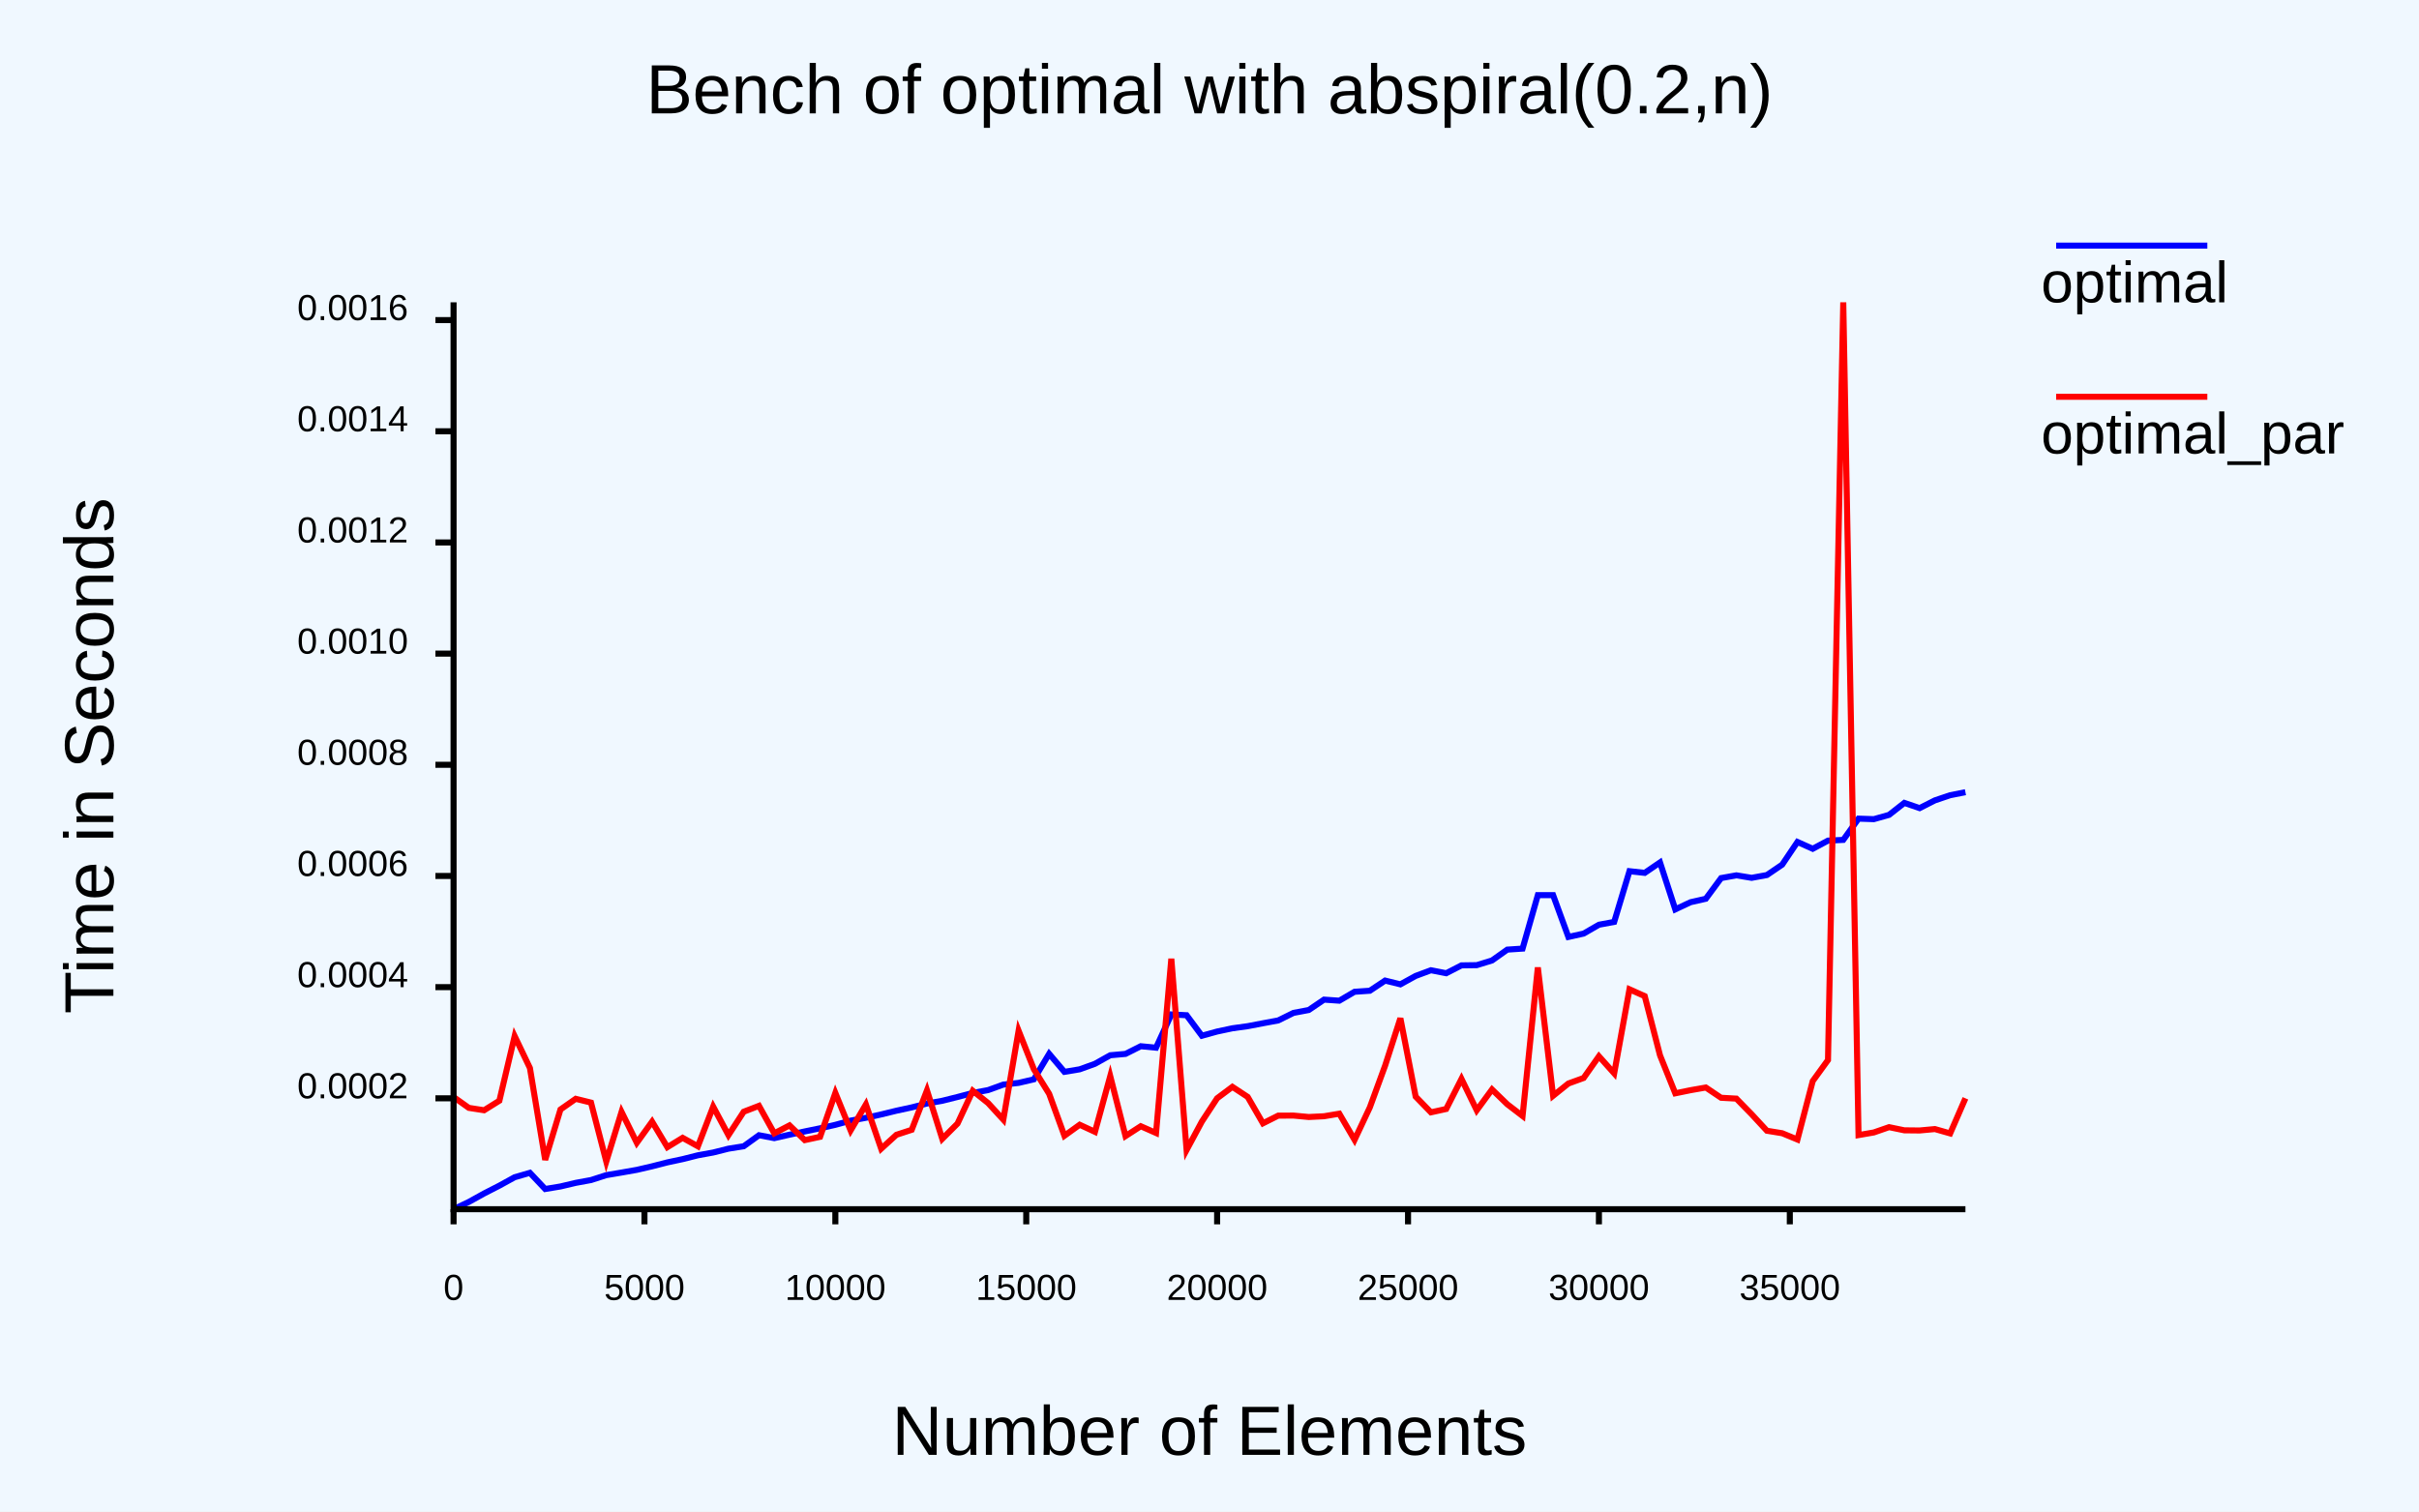
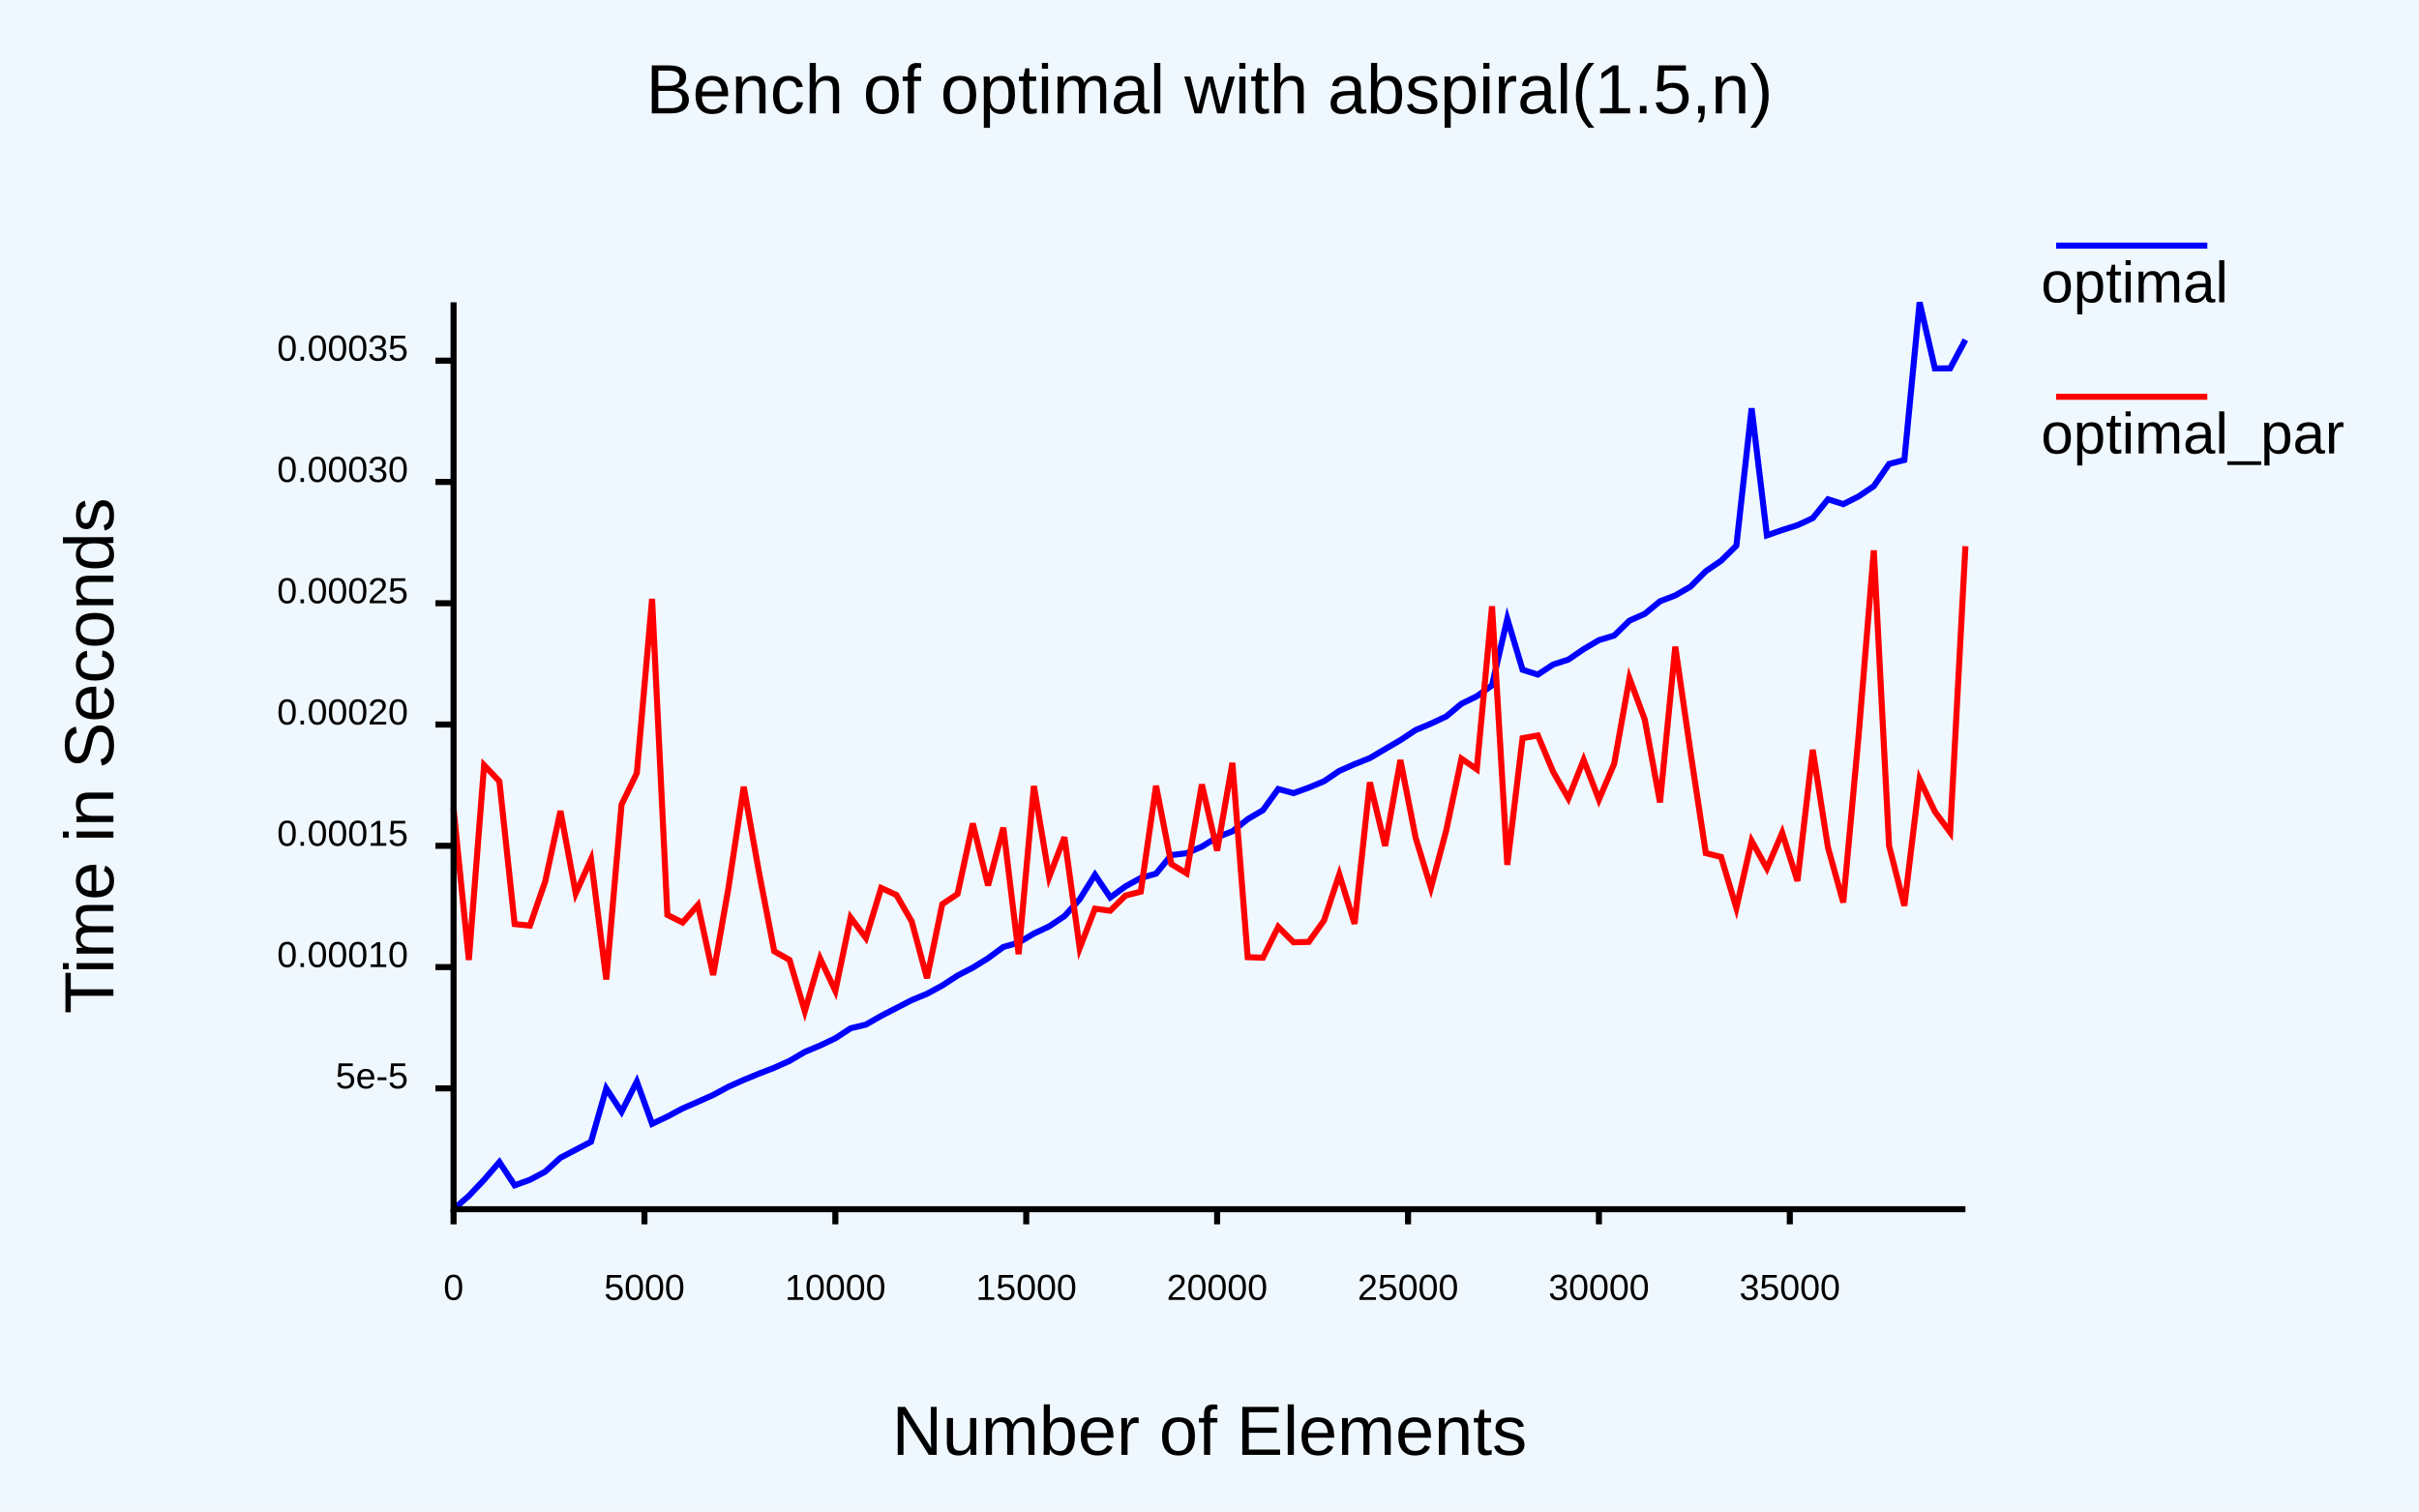
<svg xmlns="http://www.w3.org/2000/svg" class="poloto" width="800" height="500" viewBox="0 0 800 500">
  <style>.poloto {
                    font-family: "Arial";
                    stroke-width:2;
                    }
                    .poloto_text{fill: var(--poloto_fg_color,black);  }
                    .poloto_axis_lines{stroke: var(--poloto_fg_color,black);stoke-width:3;fill:none}
                    .poloto_background{fill: var(--poloto_bg_color,aliceblue); }
                    .poloto0stroke{stroke:  var(--poloto_color0,blue); }
                    .poloto1stroke{stroke:  var(--poloto_color1,red); }
                    .poloto2stroke{stroke:  var(--poloto_color2,green); }
                    .poloto3stroke{stroke:  var(--poloto_color3,gold); }
                    .poloto4stroke{stroke:  var(--poloto_color4,aqua); }
                    .poloto5stroke{stroke:  var(--poloto_color5,brown); }
                    .poloto6stroke{stroke:  var(--poloto_color6,lime); }
                    .poloto7stroke{stroke:  var(--poloto_color7,chocolate); }
                    .poloto0fill{fill:var(--poloto_color0,blue);}
                    .poloto1fill{fill:var(--poloto_color1,red);}
                    .poloto2fill{fill:var(--poloto_color2,green);}
                    .poloto3fill{fill:var(--poloto_color3,gold);}
                    .poloto4fill{fill:var(--poloto_color4,aqua);}
                    .poloto5fill{fill:var(--poloto_color5,brown);}
                    .poloto6fill{fill:var(--poloto_color6,lime);}
                    .poloto7fill{fill:var(--poloto_color7,chocolate);}</style>
  <rect class="poloto_background" fill="white" x="0" y="0" width="800" height="500" />
  <line class="poloto_axis_lines" stroke="black" x1="150" x2="150" y1="400" y2="405" />
  <text class="poloto_text" alignment-baseline="start" text-anchor="middle" x="150" y="430">0</text>
  <line class="poloto_axis_lines" stroke="black" x1="213.131" x2="213.131" y1="400" y2="405" />
  <text class="poloto_text" alignment-baseline="start" text-anchor="middle" x="213.131" y="430">5000</text>
  <line class="poloto_axis_lines" stroke="black" x1="276.263" x2="276.263" y1="400" y2="405" />
  <text class="poloto_text" alignment-baseline="start" text-anchor="middle" x="276.263" y="430">10000</text>
  <line class="poloto_axis_lines" stroke="black" x1="339.394" x2="339.394" y1="400" y2="405" />
  <text class="poloto_text" alignment-baseline="start" text-anchor="middle" x="339.394" y="430">15000</text>
  <line class="poloto_axis_lines" stroke="black" x1="402.525" x2="402.525" y1="400" y2="405" />
  <text class="poloto_text" alignment-baseline="start" text-anchor="middle" x="402.525" y="430">20000</text>
  <line class="poloto_axis_lines" stroke="black" x1="465.657" x2="465.657" y1="400" y2="405" />
  <text class="poloto_text" alignment-baseline="start" text-anchor="middle" x="465.657" y="430">25000</text>
  <line class="poloto_axis_lines" stroke="black" x1="528.788" x2="528.788" y1="400" y2="405" />
  <text class="poloto_text" alignment-baseline="start" text-anchor="middle" x="528.788" y="430">30000</text>
  <line class="poloto_axis_lines" stroke="black" x1="591.919" x2="591.919" y1="400" y2="405" />
  <text class="poloto_text" alignment-baseline="start" text-anchor="middle" x="591.919" y="430">35000</text>
-   <line class="poloto_axis_lines" stroke="black" x1="150" x2="144" y1="363.315" y2="363.315" />
-   <text class="poloto_text" alignment-baseline="middle" text-anchor="end" x="135" y="363.315">0.0002</text>
-   <line class="poloto_axis_lines" stroke="black" x1="150" x2="144" y1="326.539" y2="326.539" />
-   <text class="poloto_text" alignment-baseline="middle" text-anchor="end" x="135" y="326.539">0.0004</text>
-   <line class="poloto_axis_lines" stroke="black" x1="150" x2="144" y1="289.764" y2="289.764" />
-   <text class="poloto_text" alignment-baseline="middle" text-anchor="end" x="135" y="289.764">0.0006</text>
-   <line class="poloto_axis_lines" stroke="black" x1="150" x2="144" y1="252.989" y2="252.989" />
-   <text class="poloto_text" alignment-baseline="middle" text-anchor="end" x="135" y="252.989">0.0008</text>
-   <line class="poloto_axis_lines" stroke="black" x1="150" x2="144" y1="216.214" y2="216.214" />
-   <text class="poloto_text" alignment-baseline="middle" text-anchor="end" x="135" y="216.214">0.0010</text>
-   <line class="poloto_axis_lines" stroke="black" x1="150" x2="144" y1="179.439" y2="179.439" />
-   <text class="poloto_text" alignment-baseline="middle" text-anchor="end" x="135" y="179.439">0.0012</text>
-   <line class="poloto_axis_lines" stroke="black" x1="150" x2="144" y1="142.664" y2="142.664" />
-   <text class="poloto_text" alignment-baseline="middle" text-anchor="end" x="135" y="142.664">0.0014</text>
-   <line class="poloto_axis_lines" stroke="black" x1="150" x2="144" y1="105.888" y2="105.888" />
-   <text class="poloto_text" alignment-baseline="middle" text-anchor="end" x="135" y="105.888">0.0016</text>
+   <line class="poloto_axis_lines" stroke="black" x1="150" x2="144" y1="360.024" y2="360.024" />
+   <text class="poloto_text" alignment-baseline="middle" text-anchor="end" x="135" y="360.024">5e-5</text>
+   <line class="poloto_axis_lines" stroke="black" x1="150" x2="144" y1="319.904" y2="319.904" />
+   <text class="poloto_text" alignment-baseline="middle" text-anchor="end" x="135" y="319.904">0.00010</text>
+   <line class="poloto_axis_lines" stroke="black" x1="150" x2="144" y1="279.785" y2="279.785" />
+   <text class="poloto_text" alignment-baseline="middle" text-anchor="end" x="135" y="279.785">0.00015</text>
+   <line class="poloto_axis_lines" stroke="black" x1="150" x2="144" y1="239.665" y2="239.665" />
+   <text class="poloto_text" alignment-baseline="middle" text-anchor="end" x="135" y="239.665">0.00020</text>
+   <line class="poloto_axis_lines" stroke="black" x1="150" x2="144" y1="199.546" y2="199.546" />
+   <text class="poloto_text" alignment-baseline="middle" text-anchor="end" x="135" y="199.546">0.00025</text>
+   <line class="poloto_axis_lines" stroke="black" x1="150" x2="144" y1="159.426" y2="159.426" />
+   <text class="poloto_text" alignment-baseline="middle" text-anchor="end" x="135" y="159.426">0.00030</text>
+   <line class="poloto_axis_lines" stroke="black" x1="150" x2="144" y1="119.306" y2="119.306" />
+   <text class="poloto_text" alignment-baseline="middle" text-anchor="end" x="135" y="119.306">0.00035</text>
  <text class="poloto_text" alignment-baseline="middle" text-anchor="start" font-size="large" x="675" y="100">optimal</text>
  <line class="poloto0stroke" stroke="black" x1="680" x2="730" y1="81.25" y2="81.25" />
-   <polyline class="poloto0stroke" fill="none" stroke="black" points="150,400 155.051,397.588 160.101,394.792 165.152,392.202 170.202,389.425 175.253,387.961 180.303,393.315 185.354,392.475 190.404,391.282 195.455,390.354 200.505,388.728 205.556,387.871 210.606,386.98 215.657,385.808 220.707,384.512 225.758,383.434 230.808,382.164 235.859,381.244 240.909,379.975 245.96,379.173 251.01,375.526 256.061,376.487 261.111,375.344 266.162,374.267 271.212,373.23 276.263,372.088 281.313,370.698 286.364,369.766 291.414,368.647 296.465,367.415 301.515,366.321 306.566,365.033 311.616,364.136 316.667,362.872 321.717,361.536 326.768,360.601 331.818,358.777 336.869,358.214 341.919,357.032 346.97,348.598 352.02,354.562 357.071,353.721 362.121,351.898 367.172,349.073 372.222,348.624 377.273,346.082 382.323,346.569 387.374,335.565 392.424,335.832 397.475,342.615 402.525,341.222 407.576,340.15 412.626,339.455 417.677,338.489 422.727,337.554 427.778,335.057 432.828,334.104 437.879,330.67 442.929,331.023 447.98,328.074 453.03,327.73 458.081,324.367 463.131,325.613 468.182,322.833 473.232,320.951 478.283,321.939 483.333,319.34 488.384,319.268 493.434,317.714 498.485,314.126 503.535,313.793 508.586,296.102 513.636,296.106 518.687,309.932 523.737,308.822 528.788,305.896 533.838,304.961 538.889,288.183 543.939,288.741 548.99,285.286 554.04,300.815 559.091,298.447 564.141,297.303 569.192,290.465 574.242,289.554 579.293,290.383 584.343,289.456 589.394,286.021 594.444,278.513 599.495,280.767 604.545,278.075 609.596,277.829 614.646,270.801 619.697,270.973 624.747,269.554 629.798,265.591 634.848,267.321 639.899,264.758 644.949,263.05 650,262.052 " />
+   <polyline class="poloto0stroke" fill="none" stroke="black" points="150,400 155.051,395.587 160.101,390.261 165.152,384.407 170.202,392.092 175.253,390.265 180.303,387.575 185.354,382.97 190.404,380.333 195.455,377.687 200.505,360.053 205.556,367.774 210.606,357.774 215.657,371.753 220.707,369.355 225.758,366.66 230.808,364.468 235.859,362.209 240.909,359.486 245.96,357.226 251.01,355.158 256.061,353.199 261.111,350.936 266.162,347.969 271.212,345.852 276.263,343.456 281.313,340.153 286.364,338.929 291.414,336.046 296.465,333.438 301.515,330.835 306.566,328.744 311.616,326.005 316.667,322.713 321.717,320.094 326.768,316.981 331.818,313.253 336.869,311.821 341.919,308.815 346.97,306.447 352.02,303.059 357.071,297.476 362.121,289.377 367.172,296.879 372.222,293.192 377.273,290.416 382.323,288.999 387.374,282.852 392.424,282.242 397.475,280.066 402.525,276.939 407.576,274.997 412.626,270.972 417.677,267.994 422.727,261.008 427.778,262.362 432.828,260.537 437.879,258.436 442.929,255.005 447.98,252.776 453.03,250.766 458.081,247.784 463.131,244.833 468.182,241.486 473.232,239.369 478.283,236.996 483.333,232.792 488.384,230.334 493.434,226.704 498.485,204.689 503.535,221.559 508.586,223.15 513.636,219.825 518.687,218.185 523.737,214.726 528.788,211.749 533.838,210.231 538.889,205.301 543.939,203.063 548.99,198.897 554.04,196.961 559.091,194.037 564.141,188.947 569.192,185.487 574.242,180.51 579.293,135.063 584.343,177.101 589.394,175.335 594.444,173.734 599.495,171.403 604.545,165.157 609.596,166.762 614.646,164.223 619.697,160.817 624.747,153.475 629.798,152.152 634.848,100 639.899,121.88 644.949,121.848 650,112.398 " />
  <text class="poloto_text" alignment-baseline="middle" text-anchor="start" font-size="large" x="675" y="150">optimal_par</text>
  <line class="poloto1stroke" stroke="black" x1="680" x2="730" y1="131.25" y2="131.25" />
-   <polyline class="poloto1stroke" fill="none" stroke="black" points="150,362.878 155.051,366.478 160.101,367.261 165.152,364.107 170.202,342.74 175.253,353.293 180.303,383.677 185.354,367.016 190.404,363.481 195.455,364.731 200.505,384.223 205.556,367.803 210.606,378.031 215.657,371.036 220.707,379.476 225.758,376.388 230.808,379.183 235.859,366.065 240.909,375.499 245.96,367.749 251.01,365.801 256.061,374.901 261.111,372.271 266.162,377.141 271.212,376.058 276.263,361.54 281.313,373.953 286.364,365.345 291.414,379.992 296.465,375.379 301.515,373.734 306.566,360.679 311.616,376.722 316.667,371.673 321.717,360.834 326.768,364.872 331.818,370.373 336.869,340.957 341.919,353.708 346.97,361.817 352.02,375.703 357.071,372.057 362.121,374.402 367.172,355.975 372.222,375.811 377.273,372.547 382.323,374.781 387.374,317.133 392.424,380.412 397.475,371.006 402.525,363.3 407.576,359.524 412.626,362.848 417.677,371.586 422.727,369.049 427.778,369.026 432.828,369.496 437.879,369.247 442.929,368.401 447.98,377.05 453.03,366.303 458.081,352.5 463.131,336.836 468.182,362.754 473.232,367.953 478.283,366.841 483.333,356.889 488.384,367.276 493.434,360.387 498.485,365.286 503.535,369.152 508.586,320.024 513.636,362.484 518.687,358.42 523.737,356.584 528.788,349.415 533.838,355.053 538.889,327.255 543.939,329.513 548.99,349.1 554.04,361.663 559.091,360.628 564.141,359.742 569.192,363.135 574.242,363.416 579.293,368.582 584.343,374.041 589.394,374.865 594.444,376.948 599.495,357.614 604.545,350.652 609.596,100 614.646,375.484 619.697,374.607 624.747,372.857 629.798,373.903 634.848,373.955 639.899,373.487 644.949,374.925 650,363.311 " />
-   <text class="poloto_text" alignment-baseline="start" text-anchor="middle" font-size="x-large" x="400" y="37.5">Bench of optimal with abspiral(0.2,n)</text>
+   <polyline class="poloto1stroke" fill="none" stroke="black" points="150,267.539 155.051,317.549 160.101,253.127 165.152,258.428 170.202,305.677 175.253,306.189 180.303,291.594 185.354,268.269 190.404,295.537 195.455,284.246 200.505,324.011 205.556,266.15 210.606,255.729 215.657,198.1 220.707,302.635 225.758,305.164 230.808,299.362 235.859,322.535 240.909,293.733 245.96,260.253 251.01,288.553 256.061,314.681 261.111,317.537 266.162,334.491 271.212,317.037 276.263,327.753 281.313,303.506 286.364,310.272 291.414,293.726 296.465,296.056 301.515,304.8 306.566,323.577 311.616,299.102 316.667,295.732 321.717,272.401 326.768,292.914 331.818,273.783 336.869,315.636 341.919,260.011 346.97,290.15 352.02,276.933 357.071,313.644 362.121,300.58 367.172,301.261 372.222,296.241 377.273,294.964 382.323,259.934 387.374,285.833 392.424,288.909 397.475,259.496 402.525,281.408 407.576,252.349 412.626,316.623 417.677,316.798 422.727,306.597 427.778,311.695 432.828,311.576 437.879,304.481 442.929,289.234 447.98,305.596 453.03,258.781 458.081,279.828 463.131,251.428 468.182,277.167 473.232,293.669 478.283,274.727 483.333,250.967 488.384,254.458 493.434,200.551 498.485,286.088 503.535,244.175 508.586,243.278 513.636,255.283 518.687,264.114 523.737,251.356 528.788,264.518 533.838,252.662 538.889,224.355 543.939,237.993 548.99,265.429 554.04,213.912 559.091,248.9 564.141,282.211 569.192,283.468 574.242,300.357 579.293,278.17 584.343,287.286 589.394,275.466 594.444,291.433 599.495,248.038 604.545,280.362 609.596,298.531 614.646,243.661 619.697,182.058 624.747,279.782 629.798,299.625 634.848,257.812 639.899,268.484 644.949,275.366 650,180.673 " />
+   <text class="poloto_text" alignment-baseline="start" text-anchor="middle" font-size="x-large" x="400" y="37.5">Bench of optimal with abspiral(1.5,n)</text>
  <text class="poloto_text" alignment-baseline="start" text-anchor="middle" font-size="x-large" x="400" y="481.25">Number of Elements</text>
  <text class="poloto_text" alignment-baseline="start" text-anchor="middle" font-size="x-large" transform="rotate(-90,37.5,250)" x="37.5" y="250">Time in Seconds</text>
  <path stroke="black" fill="none" class="poloto_axis_lines" d=" M 150 100 L 150 400 L 650 400" />
</svg>
